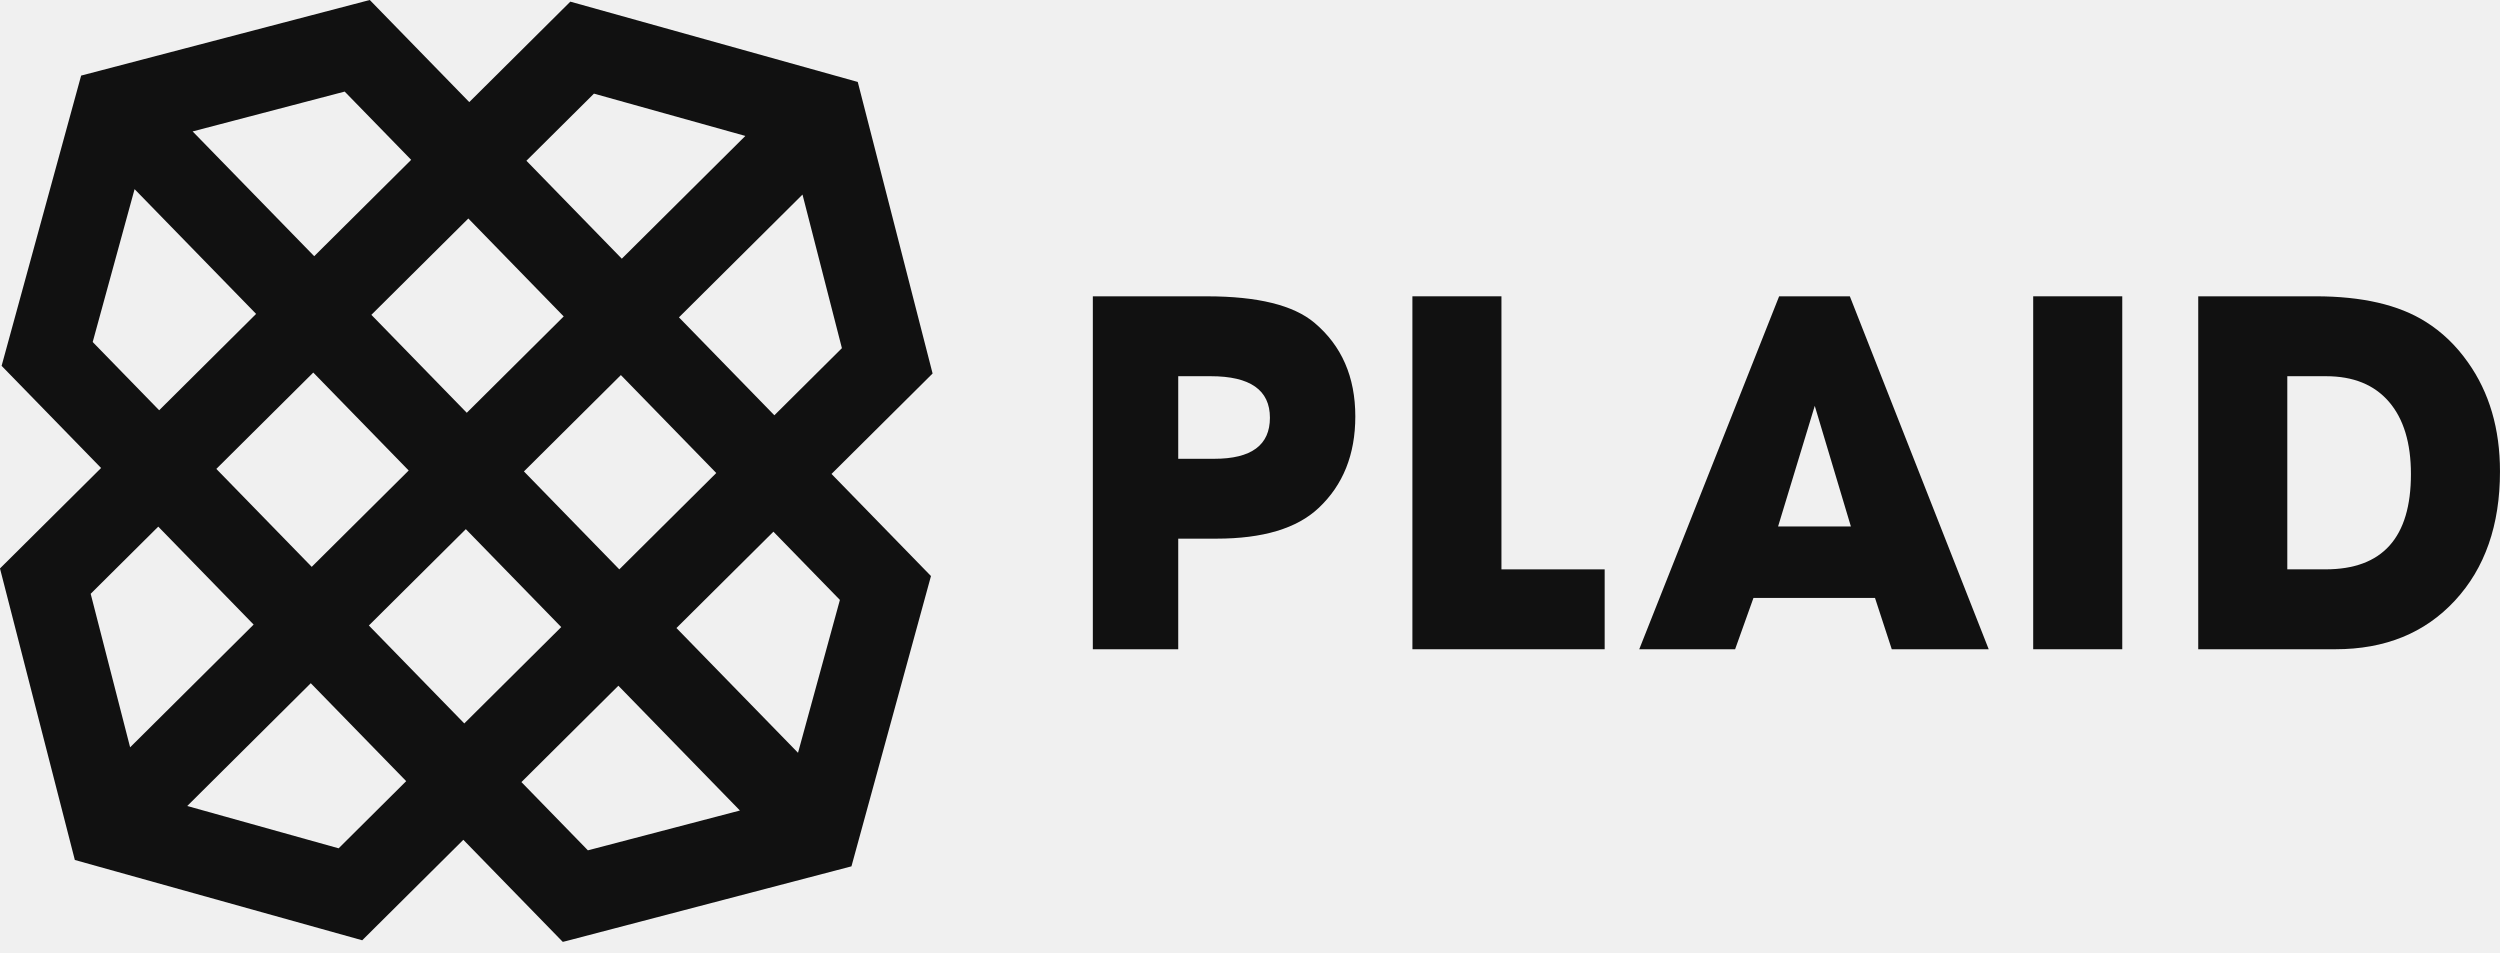
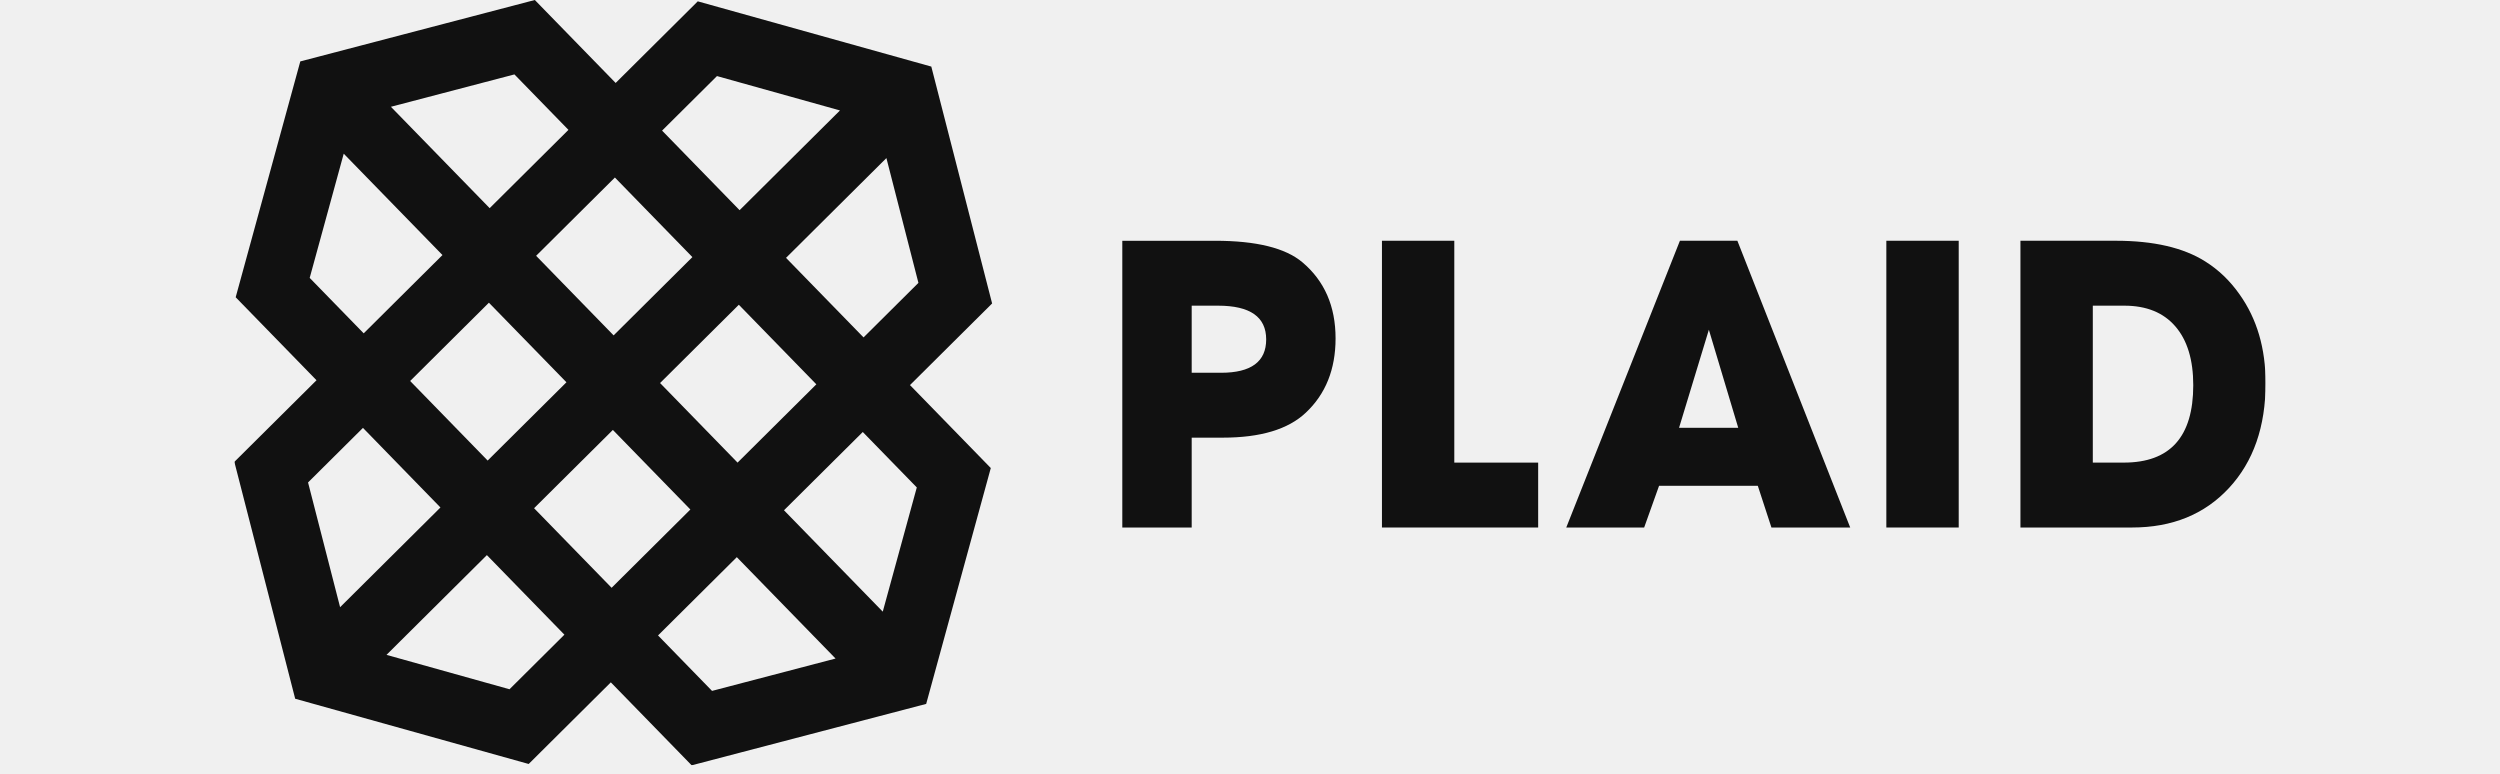
- <svg xmlns="http://www.w3.org/2000/svg" xmlns:xlink="http://www.w3.org/1999/xlink" viewBox="0 0 126 48" version="1.1" width="1260px" height="480px">
+ <svg xmlns="http://www.w3.org/2000/svg" xmlns:xlink="http://www.w3.org/1999/xlink" viewBox="0 0 126 48" version="1.1" width="1260px" height="390px">
  <defs>
    <polygon id="path-1" points="0 47.473 126 47.473 126 0 0 0" />
  </defs>
  <g id="Symbols" stroke="none" stroke-width="1" fill="none" fill-rule="evenodd">
    <g id="Nav-bar" transform="translate(-48, -26)">
      <g id="Plaid-logo" transform="translate(48, 26)">
        <path d="M66.248,16.268 C65.191,15.379 63.387,14.935 60.835,14.935 L55.079,14.935 L55.079,32.723 L59.383,32.723 L59.383,27.148 L61.311,27.148 C63.651,27.148 65.367,26.633 66.459,25.602 C67.69,24.447 68.308,22.909 68.308,20.989 C68.308,18.998 67.621,17.424 66.248,16.268 M61.204,23.123 L59.383,23.123 L59.383,18.961 L61.019,18.961 C63.009,18.961 64.004,19.659 64.004,21.055 C64.004,22.433 63.07,23.123 61.204,23.123" id="Fill-1" fill="#111111" />
        <polygon id="Fill-3" fill="#111111" points="75.673 14.934 71.185 14.934 71.185 32.722 80.875 32.722 80.875 28.696 75.673 28.696" />
        <path d="M89.668,14.934 L82.618,32.722 L87.45,32.722 L88.374,30.136 L94.5,30.136 L95.345,32.722 L100.231,32.722 L93.232,14.934 L89.668,14.934 Z M89.615,26.535 L91.464,20.455 L93.285,26.535 L89.615,26.535 Z" id="Fill-5" fill="#111111" />
        <mask id="mask-2" fill="white">
          <use xlink:href="#path-1" />
        </mask>
        <g id="Clip-8" />
        <polygon id="Fill-7" fill="#111111" mask="url(#mask-2)" points="102.473 32.722 106.962 32.722 106.962 14.934 102.473 14.934" />
        <path d="M124.389,18.268 C123.79,17.415 123.077,16.731 122.25,16.215 C120.895,15.361 119.046,14.934 116.705,14.934 L110.791,14.934 L110.791,32.722 L117.709,32.722 C120.208,32.722 122.215,31.905 123.729,30.269 C125.243,28.634 125.999,26.464 125.999,23.761 C125.999,21.611 125.462,19.78 124.389,18.268 M117.207,28.695 L115.28,28.695 L115.28,18.961 L117.234,18.961 C118.607,18.961 119.662,19.39 120.402,20.248 C121.141,21.105 121.511,22.321 121.511,23.895 C121.511,27.095 120.077,28.695 117.207,28.695" id="Fill-9" fill="#111111" mask="url(#mask-2)" />
        <path d="M18.637,0 L4.089,3.81 L0.081,18.439 L5.095,23.587 L-0.001,28.65 L3.772,43.343 L18.256,47.39 L23.352,42.326 L28.366,47.473 L42.913,43.664 L46.921,29.033 L41.908,23.887 L47.003,18.824 L43.231,4.13 L28.745,0.083 L23.651,5.146 L18.637,0 Z M9.709,6.624 L17.372,4.616 L20.723,8.056 L15.836,12.912 L9.709,6.624 Z M26.531,8.102 L29.936,4.719 L37.566,6.851 L31.339,13.038 L26.531,8.102 Z M4.672,17.238 L6.783,9.533 L12.908,15.821 L8.022,20.677 L4.672,17.238 Z M34.219,15.995 L40.446,9.806 L42.432,17.547 L39.028,20.93 L34.219,15.995 Z M18.717,15.868 L23.604,11.012 L28.411,15.948 L23.525,20.804 L18.717,15.868 Z M10.903,23.633 L15.789,18.777 L20.598,23.713 L15.711,28.569 L10.903,23.633 Z M26.406,23.76 L31.292,18.904 L36.1,23.84 L31.213,28.696 L26.406,23.76 Z M4.57,29.927 L7.976,26.542 L12.783,31.479 L6.558,37.665 L4.57,29.927 Z M18.591,31.525 L23.478,26.669 L28.286,31.605 L23.4,36.461 L18.591,31.525 Z M34.093,31.653 L38.98,26.797 L42.331,30.236 L40.22,37.941 L34.093,31.653 Z M9.437,40.622 L15.663,34.434 L20.472,39.37 L17.067,42.755 L9.437,40.622 Z M26.28,39.417 L31.166,34.561 L37.292,40.85 L29.63,42.857 L26.28,39.417 Z" id="Fill-10" fill="#111111" mask="url(#mask-2)" />
      </g>
    </g>
  </g>
</svg>
